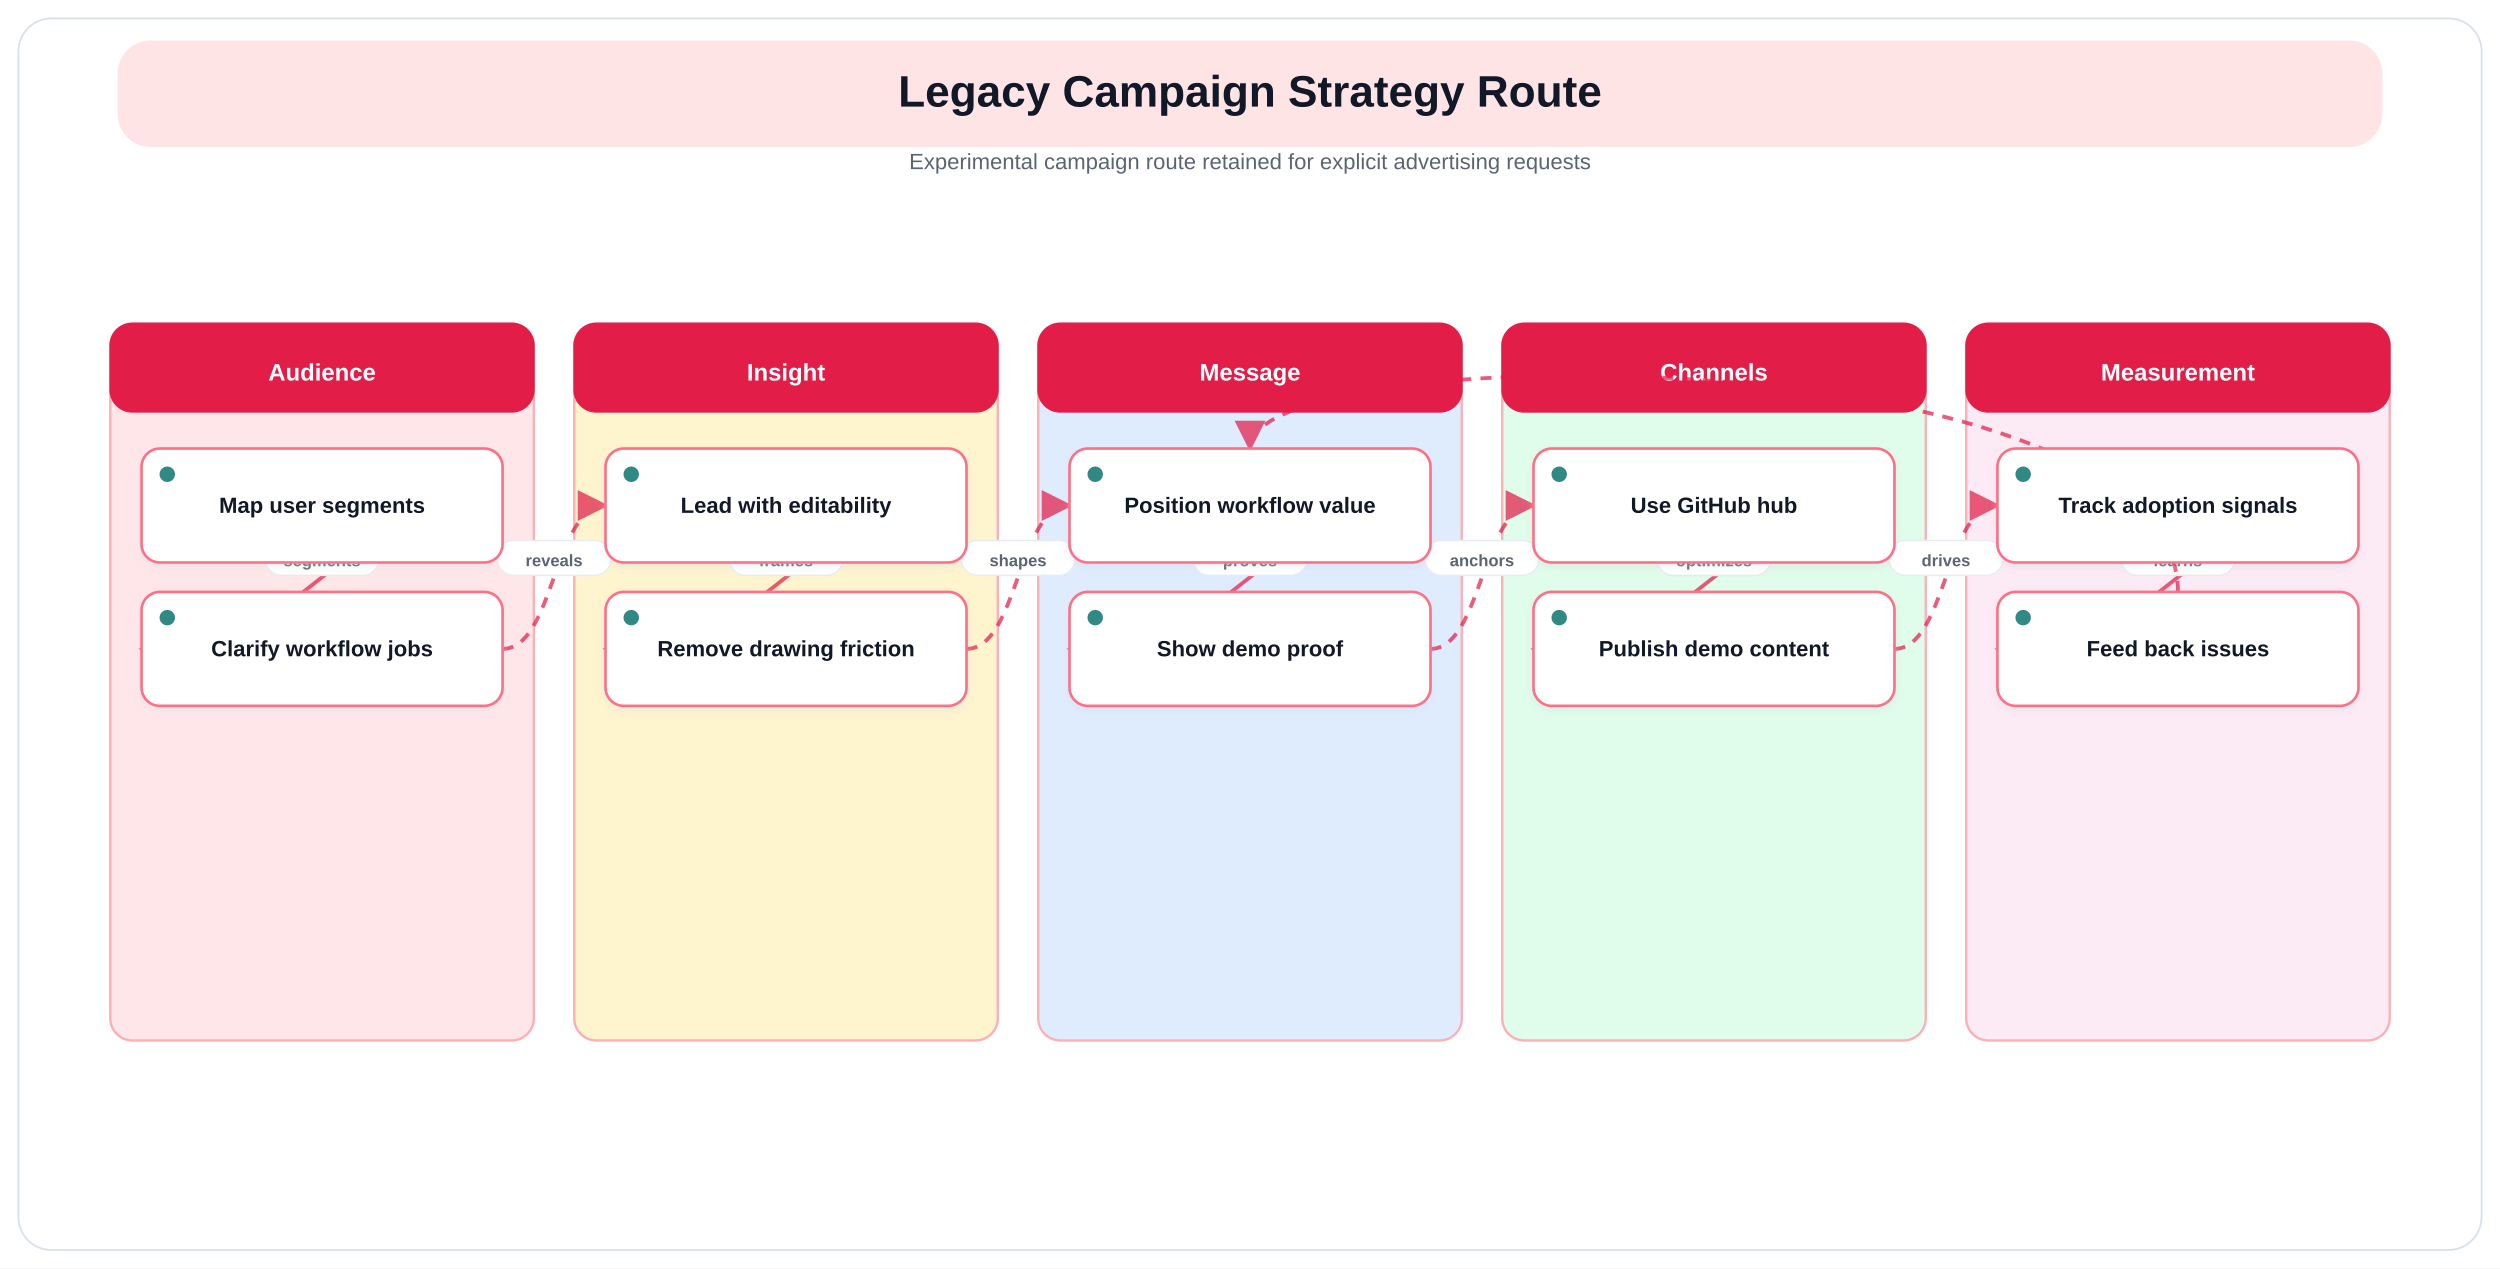
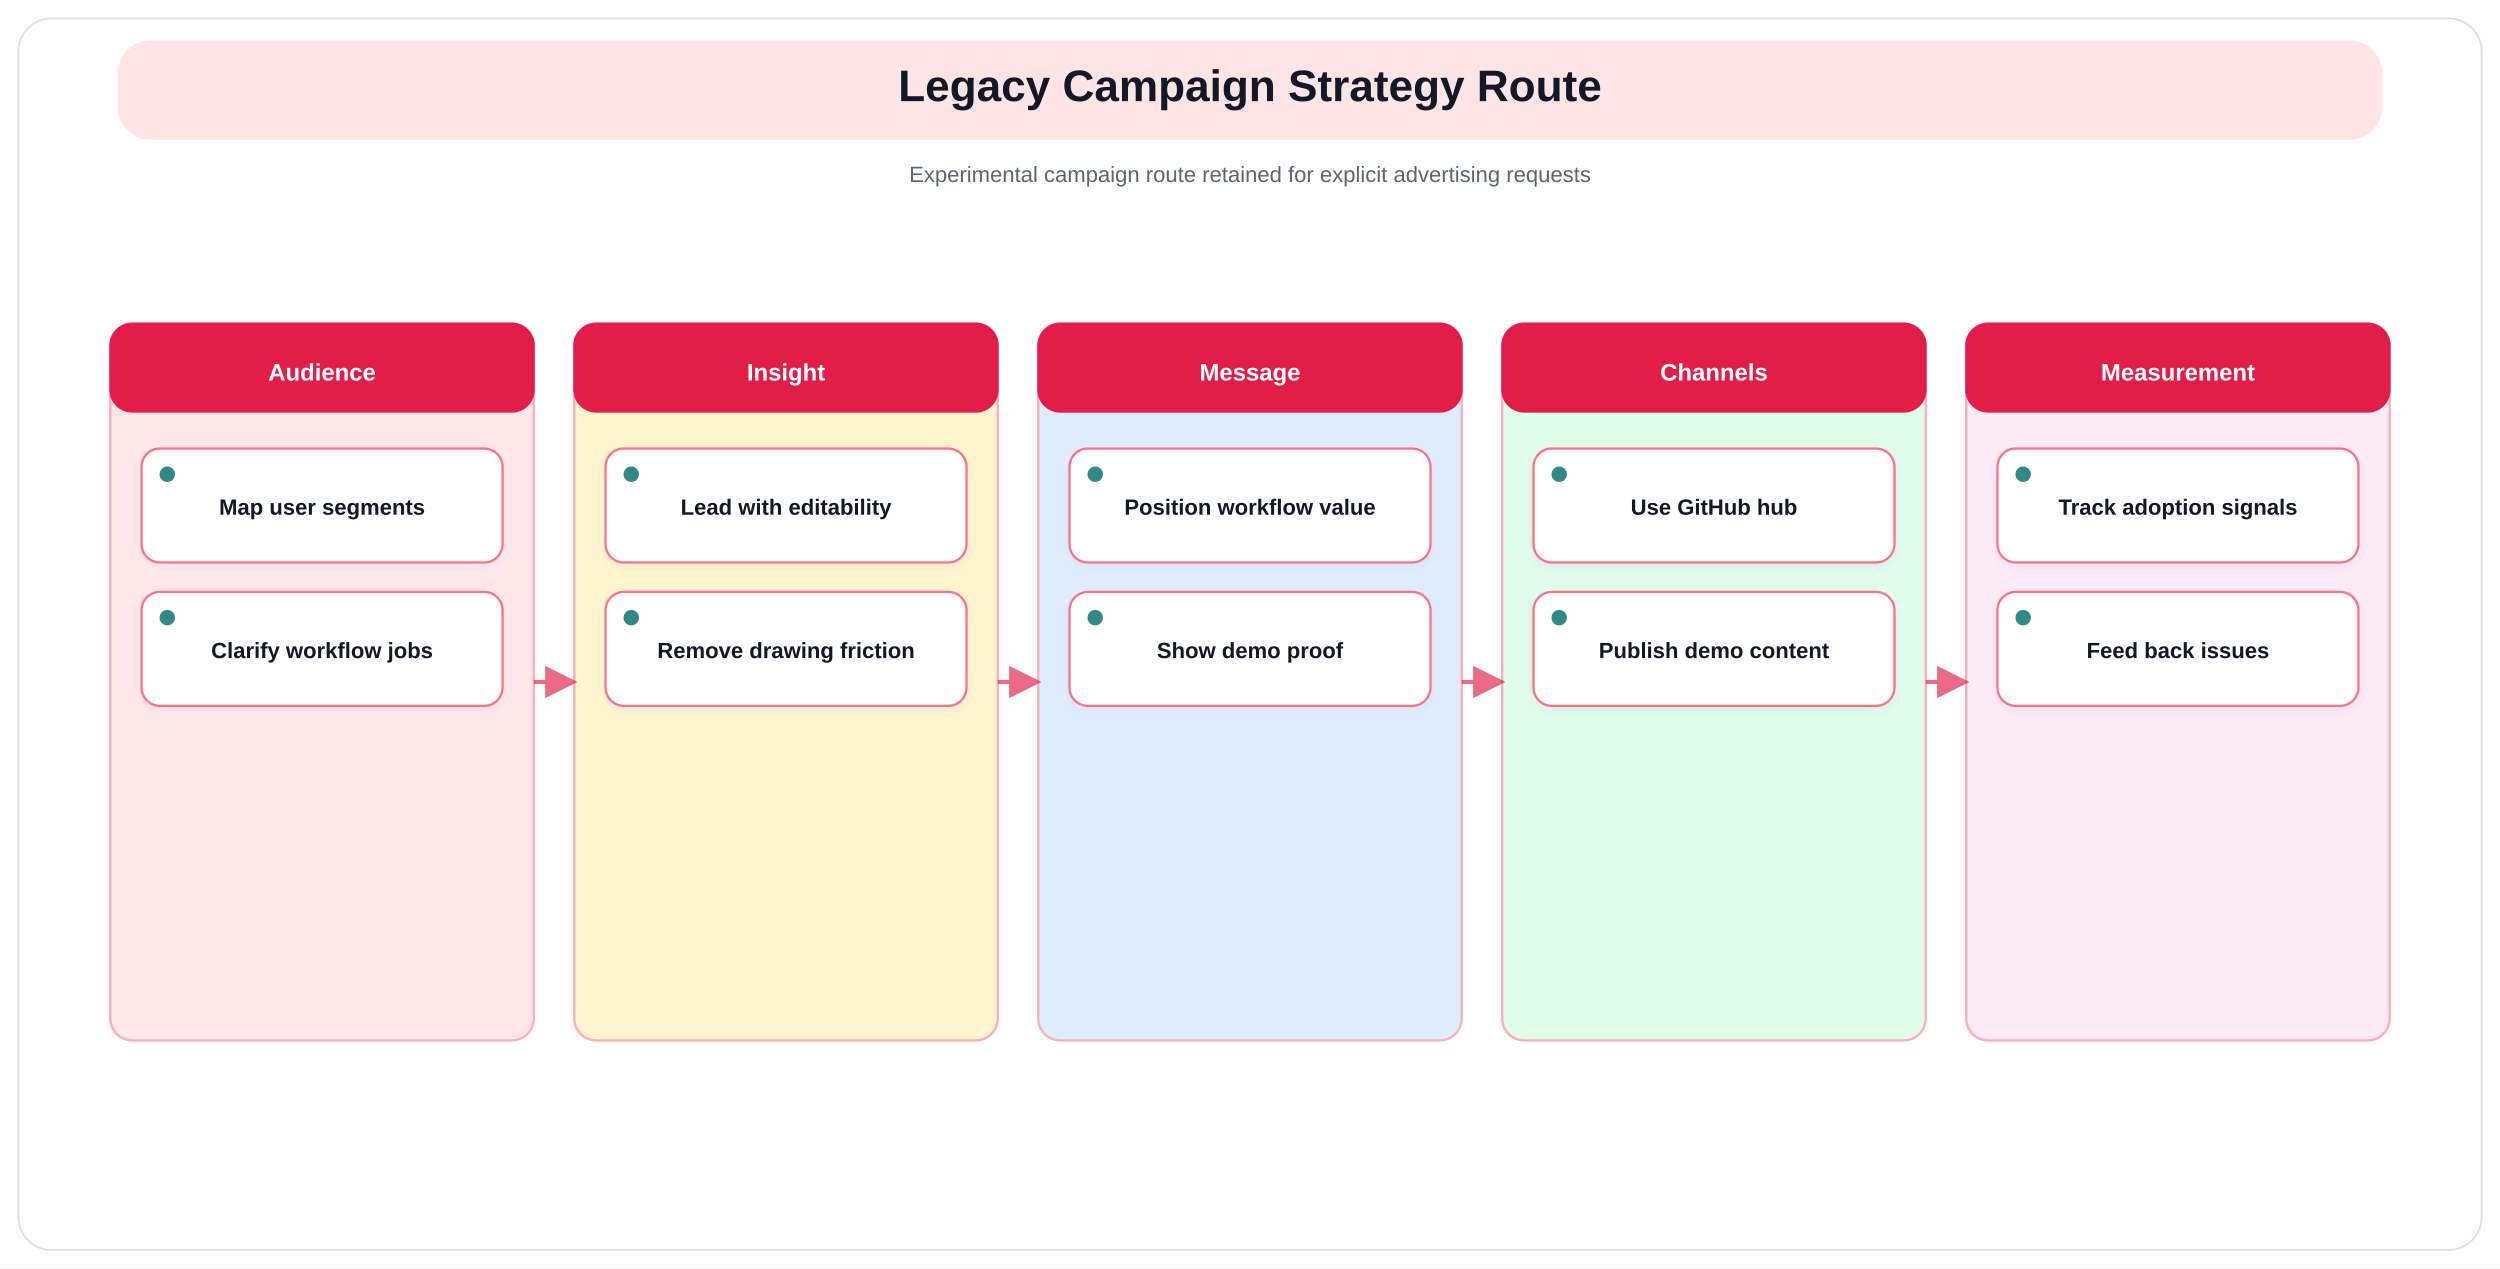
<svg xmlns="http://www.w3.org/2000/svg" width="1360" height="690" viewBox="0 0 1360 690">
  <defs>
    <marker id="arrow" viewBox="0 0 10 10" refX="9" refY="5" markerWidth="8" markerHeight="8" orient="auto-start-reverse">
      <path d="M 0 0 L 10 5 L 0 10 z" fill="#E11D48" />
    </marker>
    <filter id="softShadow" x="-20%" y="-20%" width="140%" height="140%">
      <feDropShadow dx="0" dy="2" stdDeviation="2" flood-color="#CBD5E1" flood-opacity="0.32" />
    </filter>
  </defs>
  <rect width="100%" height="100%" fill="#FFFFFF" />
  <rect x="10.0" y="10.0" width="1340.0" height="670.0" rx="18" fill="none" stroke="#D8E1EA" stroke-width="1.0" />
-   <rect x="64.0" y="22.0" width="1232.0" height="58.0" rx="18" fill="#FFE4E6" stroke="none" stroke-width="1.5" />
-   <text x="680.0" y="58.0" text-anchor="middle" font-size="24" font-family="Arial, Helvetica, sans-serif" font-weight="700" fill="#111827">Legacy Campaign Strategy Route</text>
-   <text x="680.0" y="92.0" text-anchor="middle" font-size="12" font-family="Arial, Helvetica, sans-serif" font-weight="400" fill="#5B6472">Experimental campaign route retained for explicit advertising requests</text>
+   <rect x="64.0" y="22.0" width="1232.0" height="54.0" rx="18" fill="#FFE4E6" stroke="none" stroke-width="1.5" />
+   <text x="680.0" y="55.0" text-anchor="middle" font-size="24" font-family="Arial, Helvetica, sans-serif" font-weight="700" fill="#111827">Legacy Campaign Strategy Route</text>
+   <text x="680.0" y="99.0" text-anchor="middle" font-size="12" font-family="Arial, Helvetica, sans-serif" font-weight="400" fill="#5B6472">Experimental campaign route retained for explicit advertising requests</text>
  <rect x="60.0" y="176.0" width="230.4" height="390.0" rx="12" fill="#FFE4E6" stroke="#FDA4AF" stroke-width="1.3" opacity="0.88" />
  <rect x="60.0" y="176.0" width="230.4" height="48.0" rx="12" fill="#E11D48" stroke="#E11D48" stroke-width="1.0" />
  <text x="175.2" y="207.0" text-anchor="middle" font-size="13" font-family="Arial, Helvetica, sans-serif" font-weight="700" fill="#FFFFFF">Audience</text>
  <rect x="312.4" y="176.0" width="230.4" height="390.0" rx="12" fill="#FEF3C7" stroke="#FDA4AF" stroke-width="1.3" opacity="0.88" />
  <rect x="312.4" y="176.0" width="230.4" height="48.0" rx="12" fill="#E11D48" stroke="#E11D48" stroke-width="1.0" />
  <text x="427.6" y="207.0" text-anchor="middle" font-size="13" font-family="Arial, Helvetica, sans-serif" font-weight="700" fill="#FFFFFF">Insight</text>
  <rect x="564.8" y="176.0" width="230.4" height="390.0" rx="12" fill="#DBEAFE" stroke="#FDA4AF" stroke-width="1.3" opacity="0.88" />
  <rect x="564.8" y="176.0" width="230.4" height="48.0" rx="12" fill="#E11D48" stroke="#E11D48" stroke-width="1.0" />
  <text x="680.0" y="207.0" text-anchor="middle" font-size="13" font-family="Arial, Helvetica, sans-serif" font-weight="700" fill="#FFFFFF">Message</text>
  <rect x="817.2" y="176.0" width="230.4" height="390.0" rx="12" fill="#DCFCE7" stroke="#FDA4AF" stroke-width="1.3" opacity="0.88" />
  <rect x="817.2" y="176.0" width="230.4" height="48.0" rx="12" fill="#E11D48" stroke="#E11D48" stroke-width="1.0" />
  <text x="932.4" y="207.0" text-anchor="middle" font-size="13" font-family="Arial, Helvetica, sans-serif" font-weight="700" fill="#FFFFFF">Channels</text>
  <rect x="1069.6" y="176.0" width="230.4" height="390.0" rx="12" fill="#FCE7F3" stroke="#FDA4AF" stroke-width="1.3" opacity="0.88" />
  <rect x="1069.6" y="176.0" width="230.4" height="48.0" rx="12" fill="#E11D48" stroke="#E11D48" stroke-width="1.0" />
  <text x="1184.8" y="207.0" text-anchor="middle" font-size="13" font-family="Arial, Helvetica, sans-serif" font-weight="700" fill="#FFFFFF">Measurement</text>
-   <path d="M 273.4 275.0 C 175.2 275.0, 175.2 353.0, 77.0 353.0" fill="none" stroke="#E11D48" stroke-width="2.1" marker-end="url(#arrow)" opacity="0.72" />
-   <rect x="144.2" y="294.0" width="62.0" height="19.0" rx="9" fill="#FFFFFF" stroke="#E7ECF2" stroke-width="0.8" />
-   <text x="175.2" y="308.0" text-anchor="middle" font-size="9" font-family="Arial, Helvetica, sans-serif" font-weight="600" fill="#5B6472">segments</text>
-   <path d="M 273.4 353.0 C 301.4 353.0, 301.4 275.0, 329.4 275.0" fill="none" stroke="#E11D48" stroke-width="2.1" marker-end="url(#arrow)" opacity="0.72" stroke-dasharray="6 5" />
-   <rect x="270.4" y="294.0" width="62.0" height="19.0" rx="9" fill="#FFFFFF" stroke="#E7ECF2" stroke-width="0.8" />
-   <text x="301.4" y="308.0" text-anchor="middle" font-size="9" font-family="Arial, Helvetica, sans-serif" font-weight="600" fill="#5B6472">reveals</text>
-   <path d="M 525.8 275.0 C 427.6 275.0, 427.6 353.0, 329.4 353.0" fill="none" stroke="#E11D48" stroke-width="2.1" marker-end="url(#arrow)" opacity="0.72" />
-   <rect x="396.6" y="294.0" width="62.0" height="19.0" rx="9" fill="#FFFFFF" stroke="#E7ECF2" stroke-width="0.8" />
-   <text x="427.6" y="308.0" text-anchor="middle" font-size="9" font-family="Arial, Helvetica, sans-serif" font-weight="600" fill="#5B6472">frames</text>
-   <path d="M 525.8 353.0 C 553.8 353.0, 553.8 275.0, 581.8 275.0" fill="none" stroke="#E11D48" stroke-width="2.1" marker-end="url(#arrow)" opacity="0.72" stroke-dasharray="6 5" />
-   <rect x="522.8" y="294.0" width="62.0" height="19.0" rx="9" fill="#FFFFFF" stroke="#E7ECF2" stroke-width="0.8" />
-   <text x="553.8" y="308.0" text-anchor="middle" font-size="9" font-family="Arial, Helvetica, sans-serif" font-weight="600" fill="#5B6472">shapes</text>
-   <path d="M 778.2 275.0 C 680.0 275.0, 680.0 353.0, 581.8 353.0" fill="none" stroke="#E11D48" stroke-width="2.1" marker-end="url(#arrow)" opacity="0.72" />
-   <rect x="649.0" y="294.0" width="62.0" height="19.0" rx="9" fill="#FFFFFF" stroke="#E7ECF2" stroke-width="0.8" />
-   <text x="680.0" y="308.0" text-anchor="middle" font-size="9" font-family="Arial, Helvetica, sans-serif" font-weight="600" fill="#5B6472">proves</text>
-   <path d="M 778.2 353.0 C 806.2 353.0, 806.2 275.0, 834.2 275.0" fill="none" stroke="#E11D48" stroke-width="2.1" marker-end="url(#arrow)" opacity="0.72" stroke-dasharray="6 5" />
-   <rect x="775.2" y="294.0" width="62.0" height="19.0" rx="9" fill="#FFFFFF" stroke="#E7ECF2" stroke-width="0.8" />
-   <text x="806.2" y="308.0" text-anchor="middle" font-size="9" font-family="Arial, Helvetica, sans-serif" font-weight="600" fill="#5B6472">anchors</text>
-   <path d="M 1030.6 275.0 C 932.4 275.0, 932.4 353.0, 834.2 353.0" fill="none" stroke="#E11D48" stroke-width="2.1" marker-end="url(#arrow)" opacity="0.72" />
-   <rect x="901.4" y="294.0" width="62.0" height="19.0" rx="9" fill="#FFFFFF" stroke="#E7ECF2" stroke-width="0.8" />
-   <text x="932.4" y="308.0" text-anchor="middle" font-size="9" font-family="Arial, Helvetica, sans-serif" font-weight="600" fill="#5B6472">extends</text>
-   <path d="M 1030.6 353.0 C 1058.6 353.0, 1058.6 275.0, 1086.6 275.0" fill="none" stroke="#E11D48" stroke-width="2.1" marker-end="url(#arrow)" opacity="0.72" stroke-dasharray="6 5" />
-   <rect x="1027.6" y="294.0" width="62.0" height="19.0" rx="9" fill="#FFFFFF" stroke="#E7ECF2" stroke-width="0.8" />
-   <text x="1058.6" y="308.0" text-anchor="middle" font-size="9" font-family="Arial, Helvetica, sans-serif" font-weight="600" fill="#5B6472">drives</text>
-   <path d="M 1283.0 275.0 C 1184.8 275.0, 1184.8 353.0, 1086.6 353.0" fill="none" stroke="#E11D48" stroke-width="2.1" marker-end="url(#arrow)" opacity="0.72" />
-   <rect x="1153.8" y="294.0" width="62.0" height="19.0" rx="9" fill="#FFFFFF" stroke="#E7ECF2" stroke-width="0.8" />
-   <text x="1184.8" y="308.0" text-anchor="middle" font-size="9" font-family="Arial, Helvetica, sans-serif" font-weight="600" fill="#5B6472">learns</text>
-   <path d="M 1184.8 322.0 C 1184.8 182.0, 680.0 182.0, 680.0 244.0" fill="none" stroke="#E11D48" stroke-width="2.1" marker-end="url(#arrow)" opacity="0.72" stroke-dasharray="6 5" />
-   <rect x="901.4" y="294.0" width="62.0" height="19.0" rx="9" fill="#FFFFFF" stroke="#E7ECF2" stroke-width="0.8" />
-   <text x="932.4" y="308.0" text-anchor="middle" font-size="9" font-family="Arial, Helvetica, sans-serif" font-weight="600" fill="#5B6472">optimizes</text>
+   <line x1="290.4" y1="371.0" x2="312.4" y2="371.0" stroke="#E11D48" stroke-width="2.2" marker-end="url(#arrow)" opacity="0.66" />
+   <line x1="542.8" y1="371.0" x2="564.8" y2="371.0" stroke="#E11D48" stroke-width="2.2" marker-end="url(#arrow)" opacity="0.66" />
+   <line x1="795.2" y1="371.0" x2="817.2" y2="371.0" stroke="#E11D48" stroke-width="2.2" marker-end="url(#arrow)" opacity="0.66" />
+   <line x1="1047.6" y1="371.0" x2="1069.6" y2="371.0" stroke="#E11D48" stroke-width="2.2" marker-end="url(#arrow)" opacity="0.66" />
  <g class="node" data-node="audience_segments" style="cursor:pointer">
-     <rect x="77.0" y="244.0" width="196.4" height="62.0" rx="10" fill="#FFFFFF" stroke="#FB7185" stroke-width="1.45" filter="url(#softShadow)" />
+     <rect x="77.0" y="244.0" width="196.4" height="62.0" rx="10" fill="#FFFFFF" stroke="#FB7185" stroke-width="1.25" filter="url(#softShadow)" />
    <circle cx="91.0" cy="258.0" r="4.2" fill="#0F766E" opacity="0.86" />
-     <text x="175.2" y="279.0" text-anchor="middle" font-size="12" font-family="Arial, Helvetica, sans-serif" font-weight="600" fill="#111827">Map user segments</text>
+     <text x="175.2" y="280.0" text-anchor="middle" font-size="12" font-family="Arial, Helvetica, sans-serif" font-weight="600" fill="#111827">Map user segments</text>
  </g>
  <g class="node" data-node="audience_jobs" style="cursor:pointer">
-     <rect x="77.0" y="322.0" width="196.4" height="62.0" rx="10" fill="#FFFFFF" stroke="#FB7185" stroke-width="1.45" filter="url(#softShadow)" />
+     <rect x="77.0" y="322.0" width="196.4" height="62.0" rx="10" fill="#FFFFFF" stroke="#FB7185" stroke-width="1.25" filter="url(#softShadow)" />
    <circle cx="91.0" cy="336.0" r="4.2" fill="#0F766E" opacity="0.86" />
-     <text x="175.2" y="357.0" text-anchor="middle" font-size="12" font-family="Arial, Helvetica, sans-serif" font-weight="600" fill="#111827">Clarify workflow jobs</text>
+     <text x="175.2" y="358.0" text-anchor="middle" font-size="12" font-family="Arial, Helvetica, sans-serif" font-weight="600" fill="#111827">Clarify workflow jobs</text>
  </g>
  <g class="node" data-node="insight_editable" style="cursor:pointer">
-     <rect x="329.4" y="244.0" width="196.4" height="62.0" rx="10" fill="#FFFFFF" stroke="#FB7185" stroke-width="1.45" filter="url(#softShadow)" />
+     <rect x="329.4" y="244.0" width="196.4" height="62.0" rx="10" fill="#FFFFFF" stroke="#FB7185" stroke-width="1.25" filter="url(#softShadow)" />
    <circle cx="343.4" cy="258.0" r="4.2" fill="#0F766E" opacity="0.86" />
-     <text x="427.6" y="279.0" text-anchor="middle" font-size="12" font-family="Arial, Helvetica, sans-serif" font-weight="600" fill="#111827">Lead with editability</text>
+     <text x="427.6" y="280.0" text-anchor="middle" font-size="12" font-family="Arial, Helvetica, sans-serif" font-weight="600" fill="#111827">Lead with editability</text>
  </g>
  <g class="node" data-node="insight_friction" style="cursor:pointer">
-     <rect x="329.4" y="322.0" width="196.4" height="62.0" rx="10" fill="#FFFFFF" stroke="#FB7185" stroke-width="1.45" filter="url(#softShadow)" />
+     <rect x="329.4" y="322.0" width="196.4" height="62.0" rx="10" fill="#FFFFFF" stroke="#FB7185" stroke-width="1.25" filter="url(#softShadow)" />
    <circle cx="343.4" cy="336.0" r="4.2" fill="#0F766E" opacity="0.86" />
-     <text x="427.6" y="357.0" text-anchor="middle" font-size="12" font-family="Arial, Helvetica, sans-serif" font-weight="600" fill="#111827">Remove drawing friction</text>
+     <text x="427.6" y="358.0" text-anchor="middle" font-size="12" font-family="Arial, Helvetica, sans-serif" font-weight="600" fill="#111827">Remove drawing friction</text>
  </g>
  <g class="node" data-node="message_position" style="cursor:pointer">
-     <rect x="581.8" y="244.0" width="196.4" height="62.0" rx="10" fill="#FFFFFF" stroke="#FB7185" stroke-width="1.45" filter="url(#softShadow)" />
+     <rect x="581.8" y="244.0" width="196.4" height="62.0" rx="10" fill="#FFFFFF" stroke="#FB7185" stroke-width="1.25" filter="url(#softShadow)" />
    <circle cx="595.8" cy="258.0" r="4.2" fill="#0F766E" opacity="0.86" />
-     <text x="680.0" y="279.0" text-anchor="middle" font-size="12" font-family="Arial, Helvetica, sans-serif" font-weight="600" fill="#111827">Position workflow value</text>
+     <text x="680.0" y="280.0" text-anchor="middle" font-size="12" font-family="Arial, Helvetica, sans-serif" font-weight="600" fill="#111827">Position workflow value</text>
  </g>
  <g class="node" data-node="message_proof" style="cursor:pointer">
-     <rect x="581.8" y="322.0" width="196.4" height="62.0" rx="10" fill="#FFFFFF" stroke="#FB7185" stroke-width="1.45" filter="url(#softShadow)" />
+     <rect x="581.8" y="322.0" width="196.4" height="62.0" rx="10" fill="#FFFFFF" stroke="#FB7185" stroke-width="1.25" filter="url(#softShadow)" />
    <circle cx="595.8" cy="336.0" r="4.2" fill="#0F766E" opacity="0.86" />
-     <text x="680.0" y="357.0" text-anchor="middle" font-size="12" font-family="Arial, Helvetica, sans-serif" font-weight="600" fill="#111827">Show demo proof</text>
+     <text x="680.0" y="358.0" text-anchor="middle" font-size="12" font-family="Arial, Helvetica, sans-serif" font-weight="600" fill="#111827">Show demo proof</text>
  </g>
  <g class="node" data-node="channels_github" style="cursor:pointer">
-     <rect x="834.2" y="244.0" width="196.4" height="62.0" rx="10" fill="#FFFFFF" stroke="#FB7185" stroke-width="1.45" filter="url(#softShadow)" />
+     <rect x="834.2" y="244.0" width="196.4" height="62.0" rx="10" fill="#FFFFFF" stroke="#FB7185" stroke-width="1.25" filter="url(#softShadow)" />
    <circle cx="848.2" cy="258.0" r="4.2" fill="#0F766E" opacity="0.86" />
-     <text x="932.4" y="279.0" text-anchor="middle" font-size="12" font-family="Arial, Helvetica, sans-serif" font-weight="600" fill="#111827">Use GitHub hub</text>
+     <text x="932.4" y="280.0" text-anchor="middle" font-size="12" font-family="Arial, Helvetica, sans-serif" font-weight="600" fill="#111827">Use GitHub hub</text>
  </g>
  <g class="node" data-node="channels_content" style="cursor:pointer">
-     <rect x="834.2" y="322.0" width="196.4" height="62.0" rx="10" fill="#FFFFFF" stroke="#FB7185" stroke-width="1.45" filter="url(#softShadow)" />
+     <rect x="834.2" y="322.0" width="196.4" height="62.0" rx="10" fill="#FFFFFF" stroke="#FB7185" stroke-width="1.25" filter="url(#softShadow)" />
    <circle cx="848.2" cy="336.0" r="4.2" fill="#0F766E" opacity="0.86" />
-     <text x="932.4" y="357.0" text-anchor="middle" font-size="12" font-family="Arial, Helvetica, sans-serif" font-weight="600" fill="#111827">Publish demo content</text>
+     <text x="932.4" y="358.0" text-anchor="middle" font-size="12" font-family="Arial, Helvetica, sans-serif" font-weight="600" fill="#111827">Publish demo content</text>
  </g>
  <g class="node" data-node="measure_metrics" style="cursor:pointer">
-     <rect x="1086.6" y="244.0" width="196.4" height="62.0" rx="10" fill="#FFFFFF" stroke="#FB7185" stroke-width="1.45" filter="url(#softShadow)" />
+     <rect x="1086.6" y="244.0" width="196.4" height="62.0" rx="10" fill="#FFFFFF" stroke="#FB7185" stroke-width="1.25" filter="url(#softShadow)" />
    <circle cx="1100.6" cy="258.0" r="4.2" fill="#0F766E" opacity="0.86" />
-     <text x="1184.8" y="279.0" text-anchor="middle" font-size="12" font-family="Arial, Helvetica, sans-serif" font-weight="600" fill="#111827">Track adoption signals</text>
+     <text x="1184.8" y="280.0" text-anchor="middle" font-size="12" font-family="Arial, Helvetica, sans-serif" font-weight="600" fill="#111827">Track adoption signals</text>
  </g>
  <g class="node" data-node="measure_feedback" style="cursor:pointer">
-     <rect x="1086.6" y="322.0" width="196.4" height="62.0" rx="10" fill="#FFFFFF" stroke="#FB7185" stroke-width="1.45" filter="url(#softShadow)" />
+     <rect x="1086.6" y="322.0" width="196.4" height="62.0" rx="10" fill="#FFFFFF" stroke="#FB7185" stroke-width="1.25" filter="url(#softShadow)" />
    <circle cx="1100.6" cy="336.0" r="4.2" fill="#0F766E" opacity="0.86" />
-     <text x="1184.8" y="357.0" text-anchor="middle" font-size="12" font-family="Arial, Helvetica, sans-serif" font-weight="600" fill="#111827">Feed back issues</text>
+     <text x="1184.8" y="358.0" text-anchor="middle" font-size="12" font-family="Arial, Helvetica, sans-serif" font-weight="600" fill="#111827">Feed back issues</text>
  </g>
</svg>
